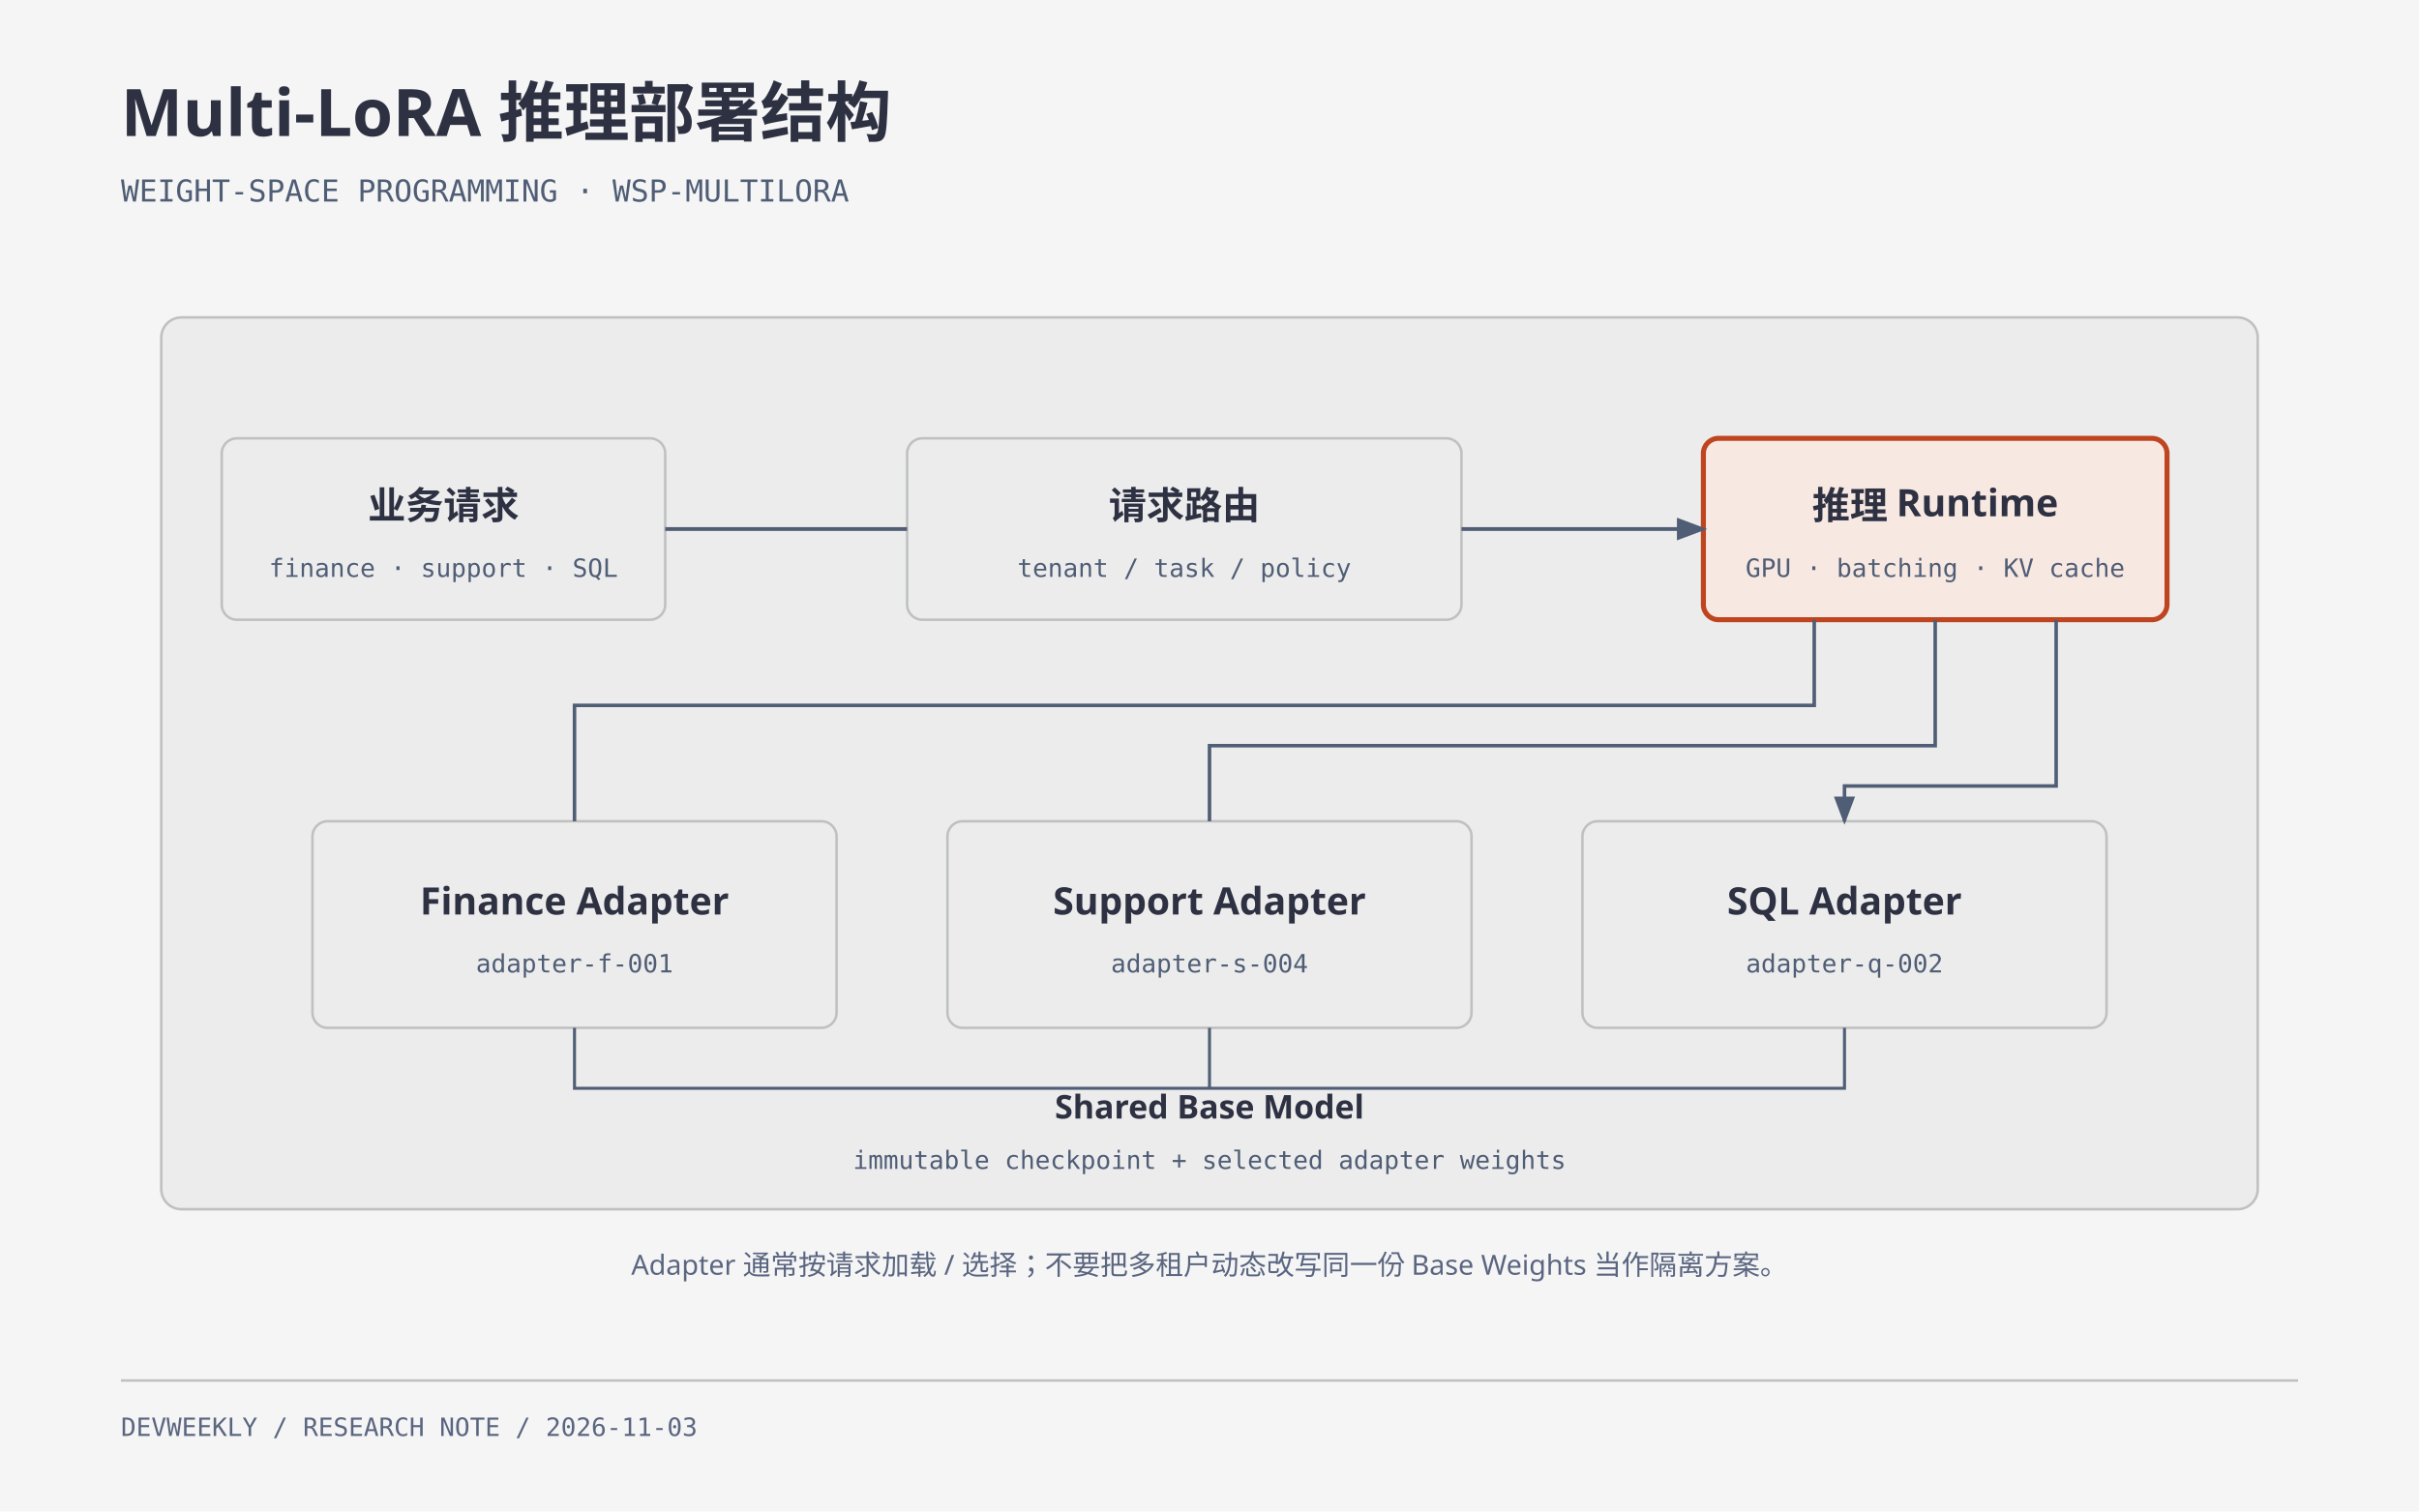
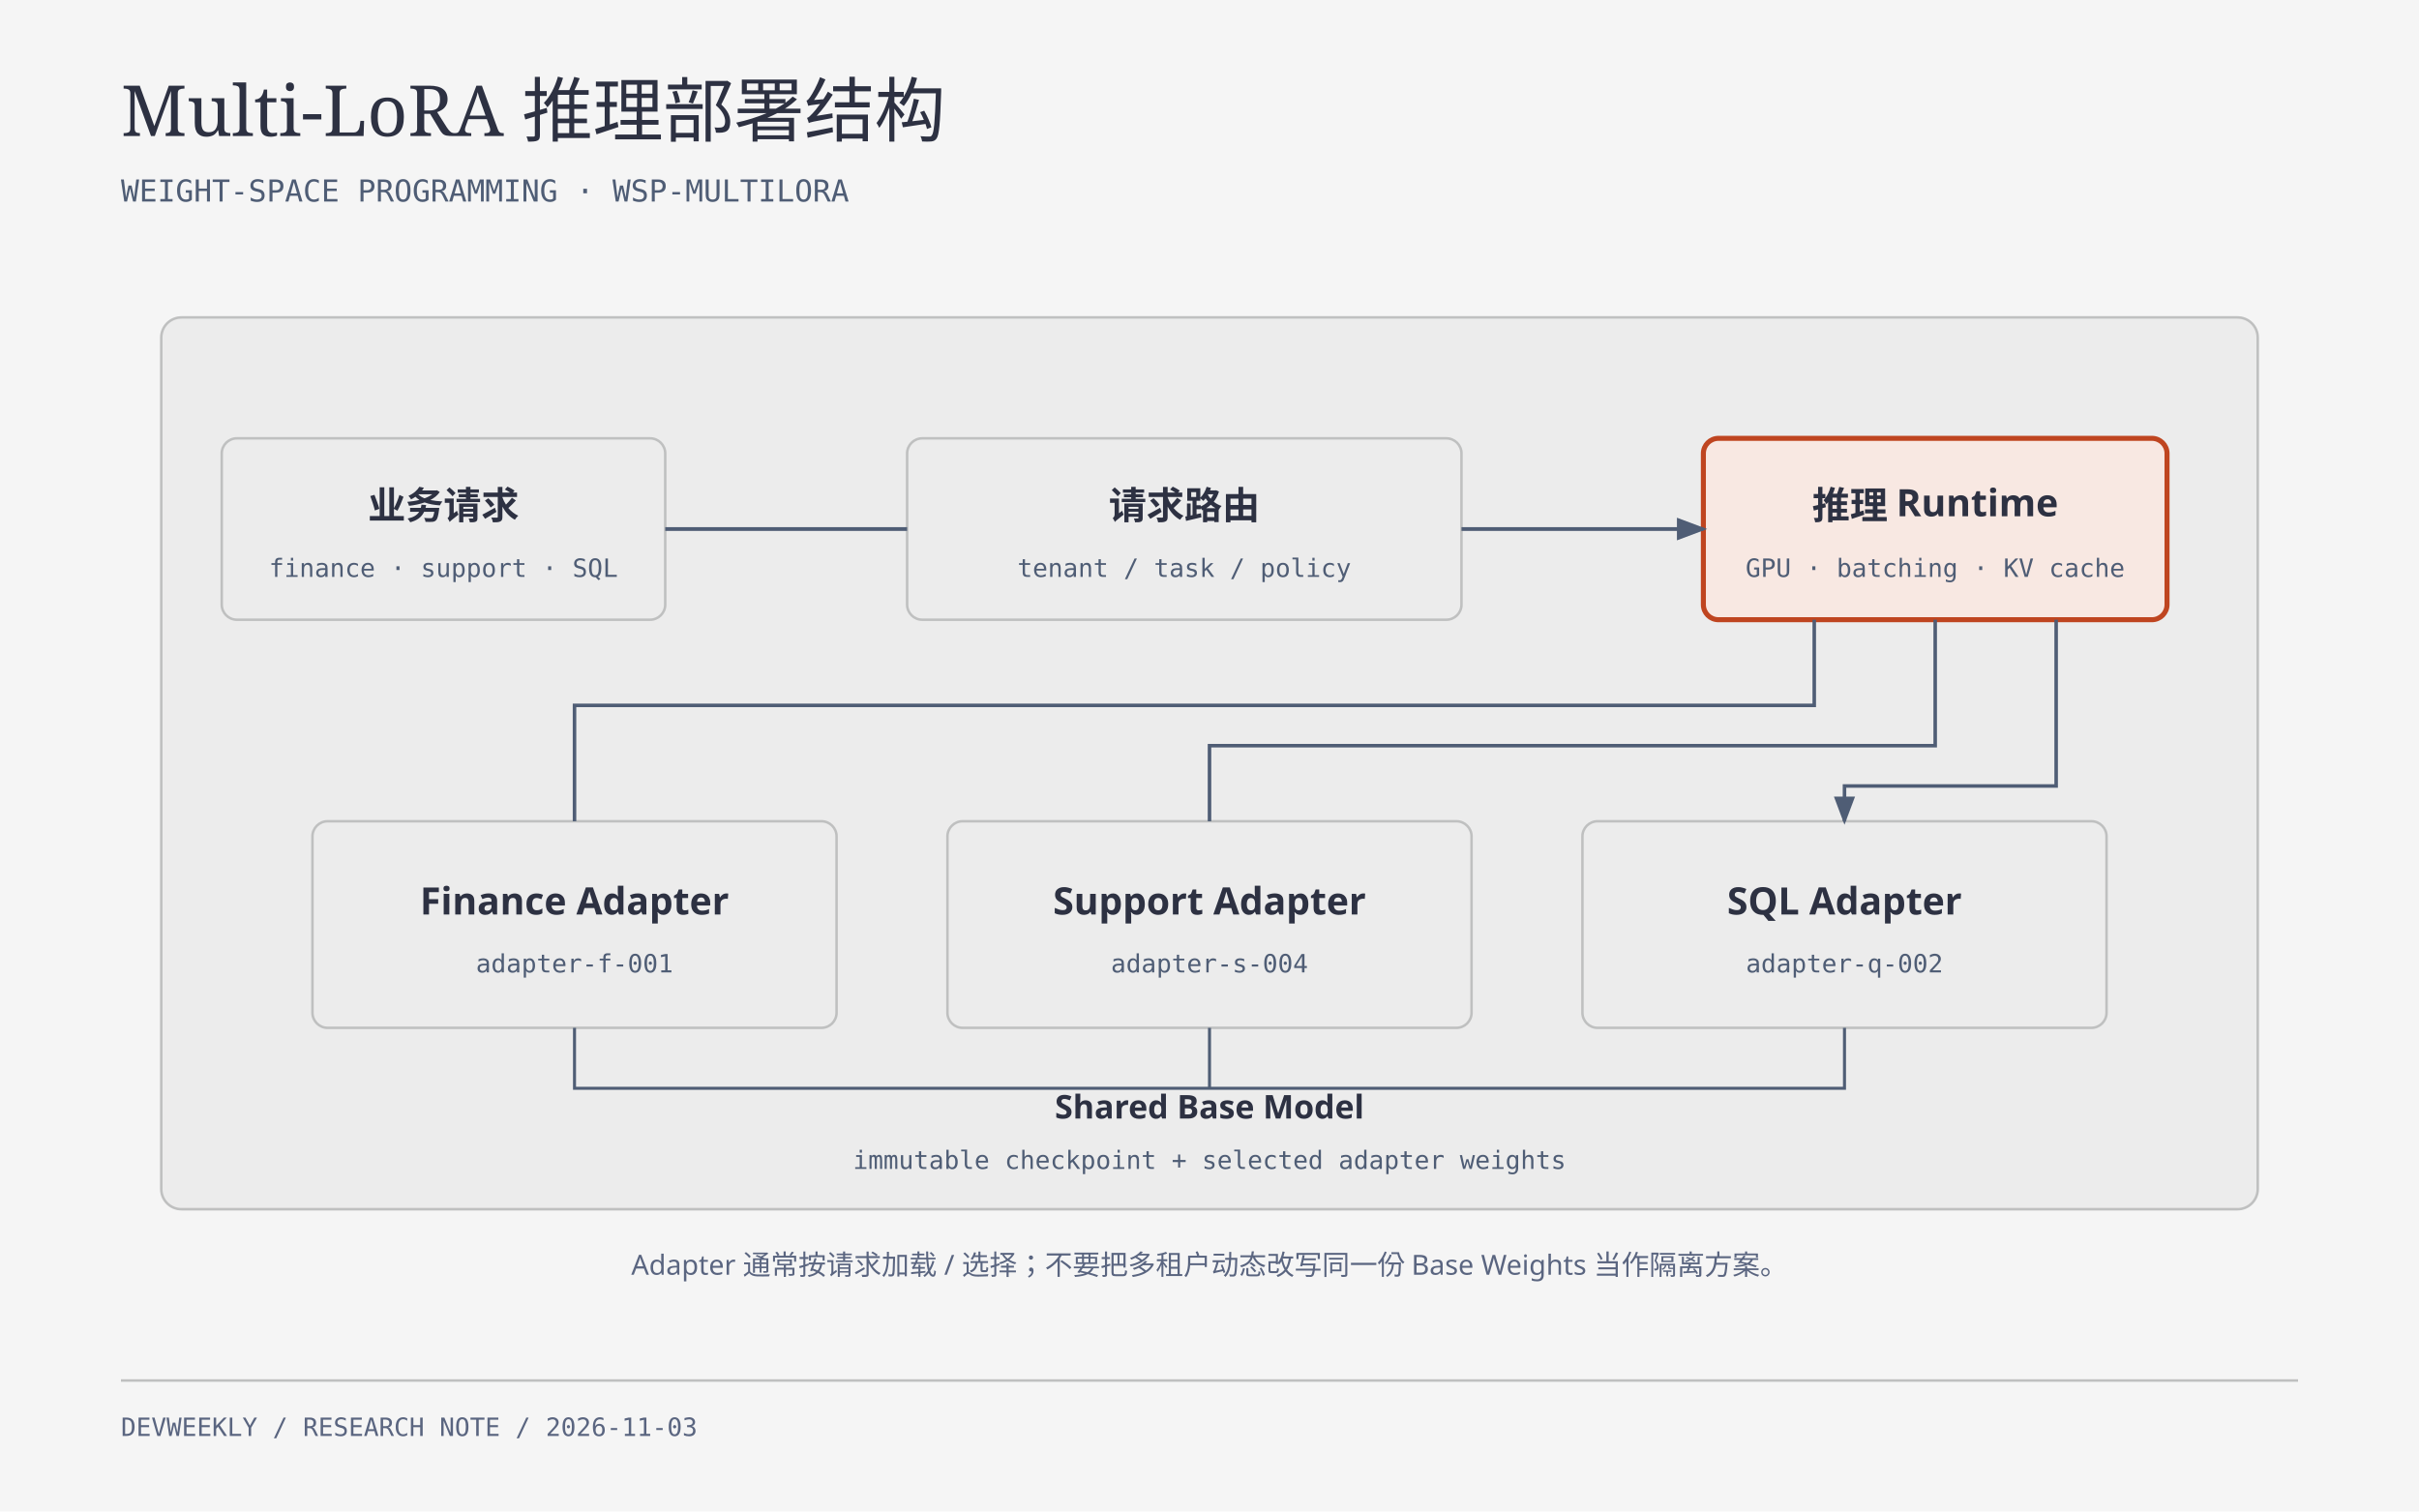
<svg xmlns="http://www.w3.org/2000/svg" viewBox="0 0 960 600" role="img" aria-labelledby="wsp-multilora-title wsp-multilora-desc">
  <defs>
    <marker id="wsp-arrow" markerWidth="8" markerHeight="6" refX="7" refY="3" orient="auto">
      <path d="M0 0 L8 3 L0 6 Z" fill="#4f5d75" />
    </marker>
    <marker id="wsp-accent-arrow" markerWidth="8" markerHeight="6" refX="7" refY="3" orient="auto">
      <path d="M0 0 L8 3 L0 6 Z" fill="#bf4520" />
    </marker>
  </defs>
  <rect width="960" height="600" fill="#f5f5f5" />
-   <text x="48" y="54" fill="#2d3142" font-size="26" font-weight="600" font-family="Geist,'Noto Sans SC','PingFang SC','Microsoft YaHei',sans-serif">Multi-LoRA 推理部署结构</text>
+   <text x="48" y="54" fill="#2d3142" font-size="28" font-weight="400" font-family="Instrument Serif,'Songti SC','SimSun',serif">Multi-LoRA 推理部署结构</text>
  <text x="48" y="80" fill="#4f5d75" font-size="12" font-family="'Geist Mono',ui-monospace,monospace">WEIGHT-SPACE PROGRAMMING · WSP-MULTILORA</text>
  <rect x="64" y="126" width="832" height="354" rx="8" fill="#ececec" stroke="#bfc0c0" />
  <g>
    <rect x="88" y="174" width="176" height="72" rx="6" fill="#ececec" stroke="#bfc0c0" stroke-width="1" />
    <text x="176" y="206" text-anchor="middle" fill="#2d3142" font-size="15" font-weight="600" font-family="Geist,'Noto Sans SC','PingFang SC','Microsoft YaHei',sans-serif">业务请求</text>
    <text x="176" y="229" text-anchor="middle" fill="#4f5d75" font-size="10" font-family="'Geist Mono',ui-monospace,monospace">finance · support · SQL</text>
  </g>
  <g>
    <rect x="360" y="174" width="220" height="72" rx="6" fill="#ececec" stroke="#bfc0c0" stroke-width="1" />
    <text x="470" y="206" text-anchor="middle" fill="#2d3142" font-size="15" font-weight="600" font-family="Geist,'Noto Sans SC','PingFang SC','Microsoft YaHei',sans-serif">请求路由</text>
    <text x="470" y="229" text-anchor="middle" fill="#4f5d75" font-size="10" font-family="'Geist Mono',ui-monospace,monospace">tenant / task / policy</text>
  </g>
  <g>
    <rect x="676" y="174" width="184" height="72" rx="6" fill="#f8e8e2" stroke="#bf4520" stroke-width="2" />
    <text x="768" y="206" text-anchor="middle" fill="#2d3142" font-size="15" font-weight="600" font-family="Geist,'Noto Sans SC','PingFang SC','Microsoft YaHei',sans-serif">推理 Runtime</text>
    <text x="768" y="229" text-anchor="middle" fill="#4f5d75" font-size="10" font-family="'Geist Mono',ui-monospace,monospace">GPU · batching · KV cache</text>
  </g>
  <path d="M264 210 H360 M580 210 H676" fill="none" stroke="#4f5d75" stroke-width="1.5" marker-end="url(#wsp-arrow)" />
  <g>
    <rect x="124" y="326" width="208" height="82" rx="6" fill="#ececec" stroke="#bfc0c0" stroke-width="1" />
    <text x="228" y="363" text-anchor="middle" fill="#2d3142" font-size="15" font-weight="600" font-family="Geist,'Noto Sans SC','PingFang SC','Microsoft YaHei',sans-serif">Finance Adapter</text>
    <text x="228" y="386" text-anchor="middle" fill="#4f5d75" font-size="10" font-family="'Geist Mono',ui-monospace,monospace">adapter-f-001</text>
  </g>
  <g>
    <rect x="376" y="326" width="208" height="82" rx="6" fill="#ececec" stroke="#bfc0c0" stroke-width="1" />
    <text x="480" y="363" text-anchor="middle" fill="#2d3142" font-size="15" font-weight="600" font-family="Geist,'Noto Sans SC','PingFang SC','Microsoft YaHei',sans-serif">Support Adapter</text>
    <text x="480" y="386" text-anchor="middle" fill="#4f5d75" font-size="10" font-family="'Geist Mono',ui-monospace,monospace">adapter-s-004</text>
  </g>
  <g>
    <rect x="628" y="326" width="208" height="82" rx="6" fill="#ececec" stroke="#bfc0c0" stroke-width="1" />
    <text x="732" y="363" text-anchor="middle" fill="#2d3142" font-size="15" font-weight="600" font-family="Geist,'Noto Sans SC','PingFang SC','Microsoft YaHei',sans-serif">SQL Adapter</text>
    <text x="732" y="386" text-anchor="middle" fill="#4f5d75" font-size="10" font-family="'Geist Mono',ui-monospace,monospace">adapter-q-002</text>
  </g>
  <path d="M720 246 V280 H228 V326 M768 246 V296 H480 V326 M816 246 V312 H732 V326" fill="none" stroke="#4f5d75" stroke-width="1.4" marker-end="url(#wsp-arrow)" />
  <text x="480" y="444" text-anchor="middle" fill="#2d3142" font-size="13" font-weight="600" font-family="Geist,'Noto Sans SC','PingFang SC','Microsoft YaHei',sans-serif">Shared Base Model</text>
  <text x="480" y="464" text-anchor="middle" fill="#4f5d75" font-size="10" font-family="'Geist Mono',ui-monospace,monospace">immutable checkpoint + selected adapter weights</text>
  <path d="M228 408 V432 H480 M480 408 V432 M732 408 V432 H480" fill="none" stroke="#4f5d75" stroke-width="1.2" />
  <text x="480" y="506" text-anchor="middle" fill="#5a6580" font-size="11" font-family="Geist,'Noto Sans SC','PingFang SC','Microsoft YaHei',sans-serif">Adapter 通常按请求加载 / 选择；不要把多租户动态改写同一份 Base Weights 当作隔离方案。</text>
  <line x1="48" y1="548" x2="912" y2="548" stroke="#bfc0c0" stroke-width="1" />
  <text x="48" y="570" fill="#5a6580" font-size="10" font-family="'Geist Mono',ui-monospace,monospace">DEVWEEKLY / RESEARCH NOTE / 2026-11-03</text>
</svg>
